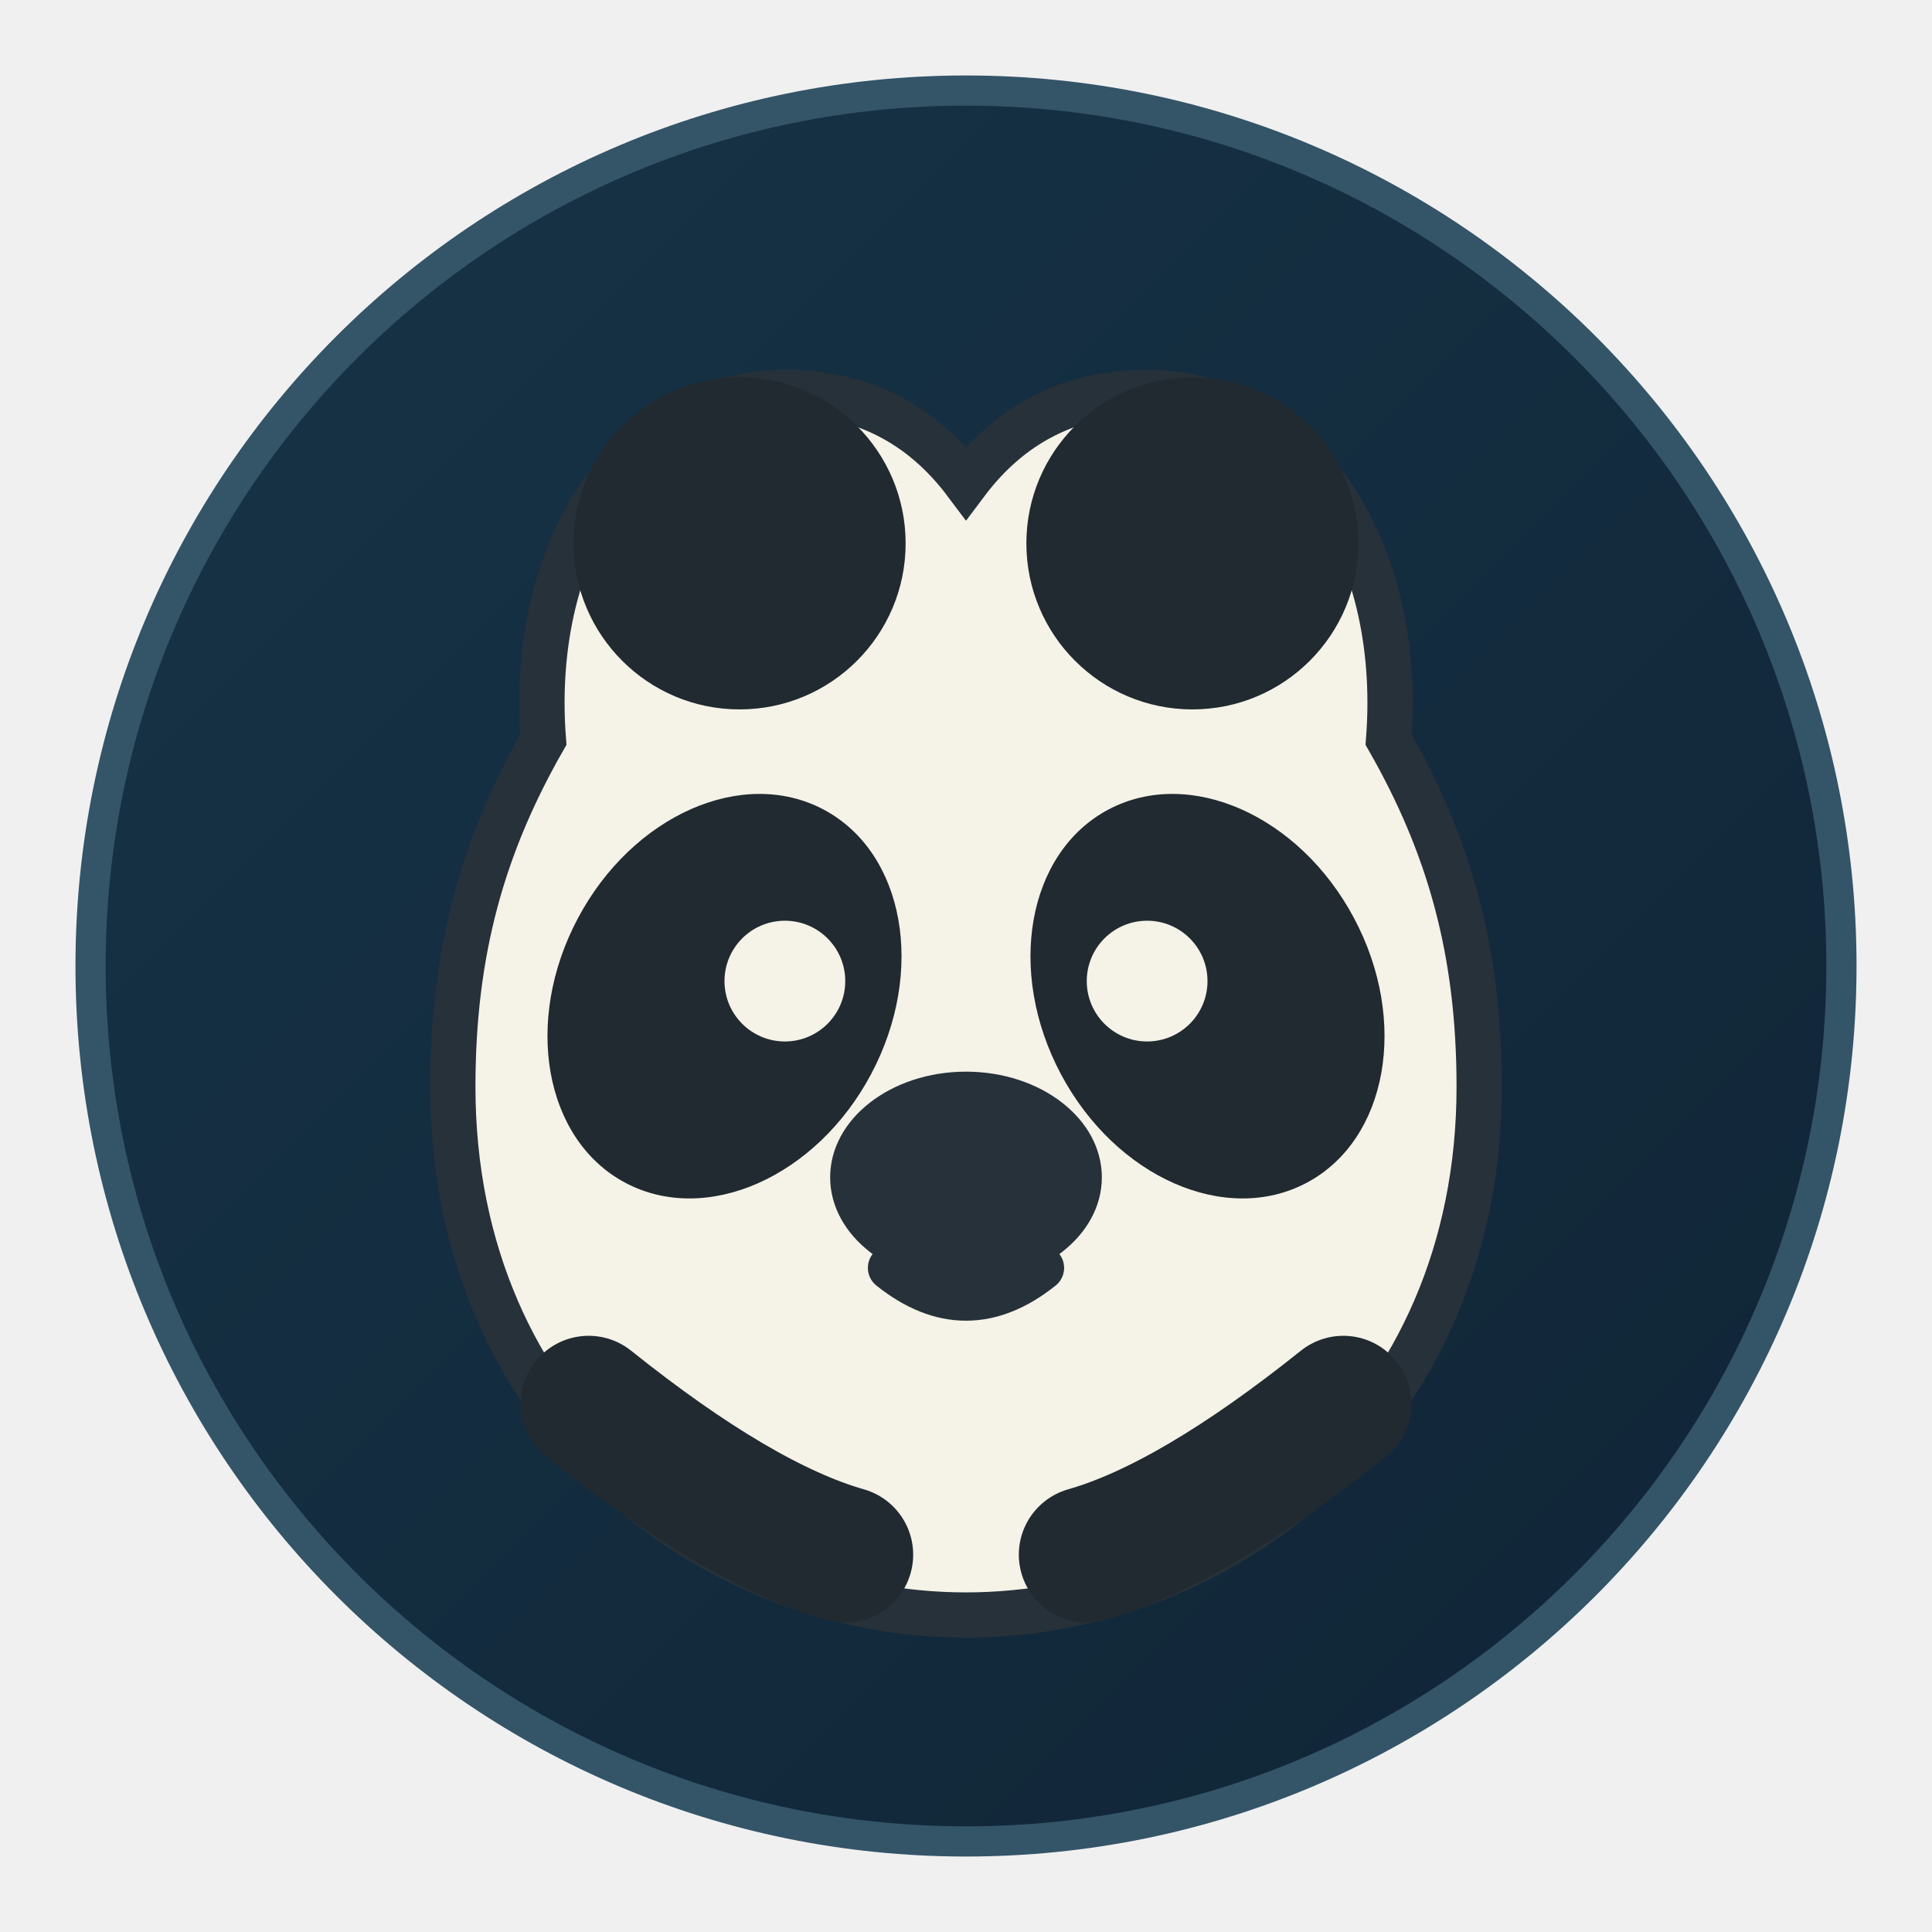
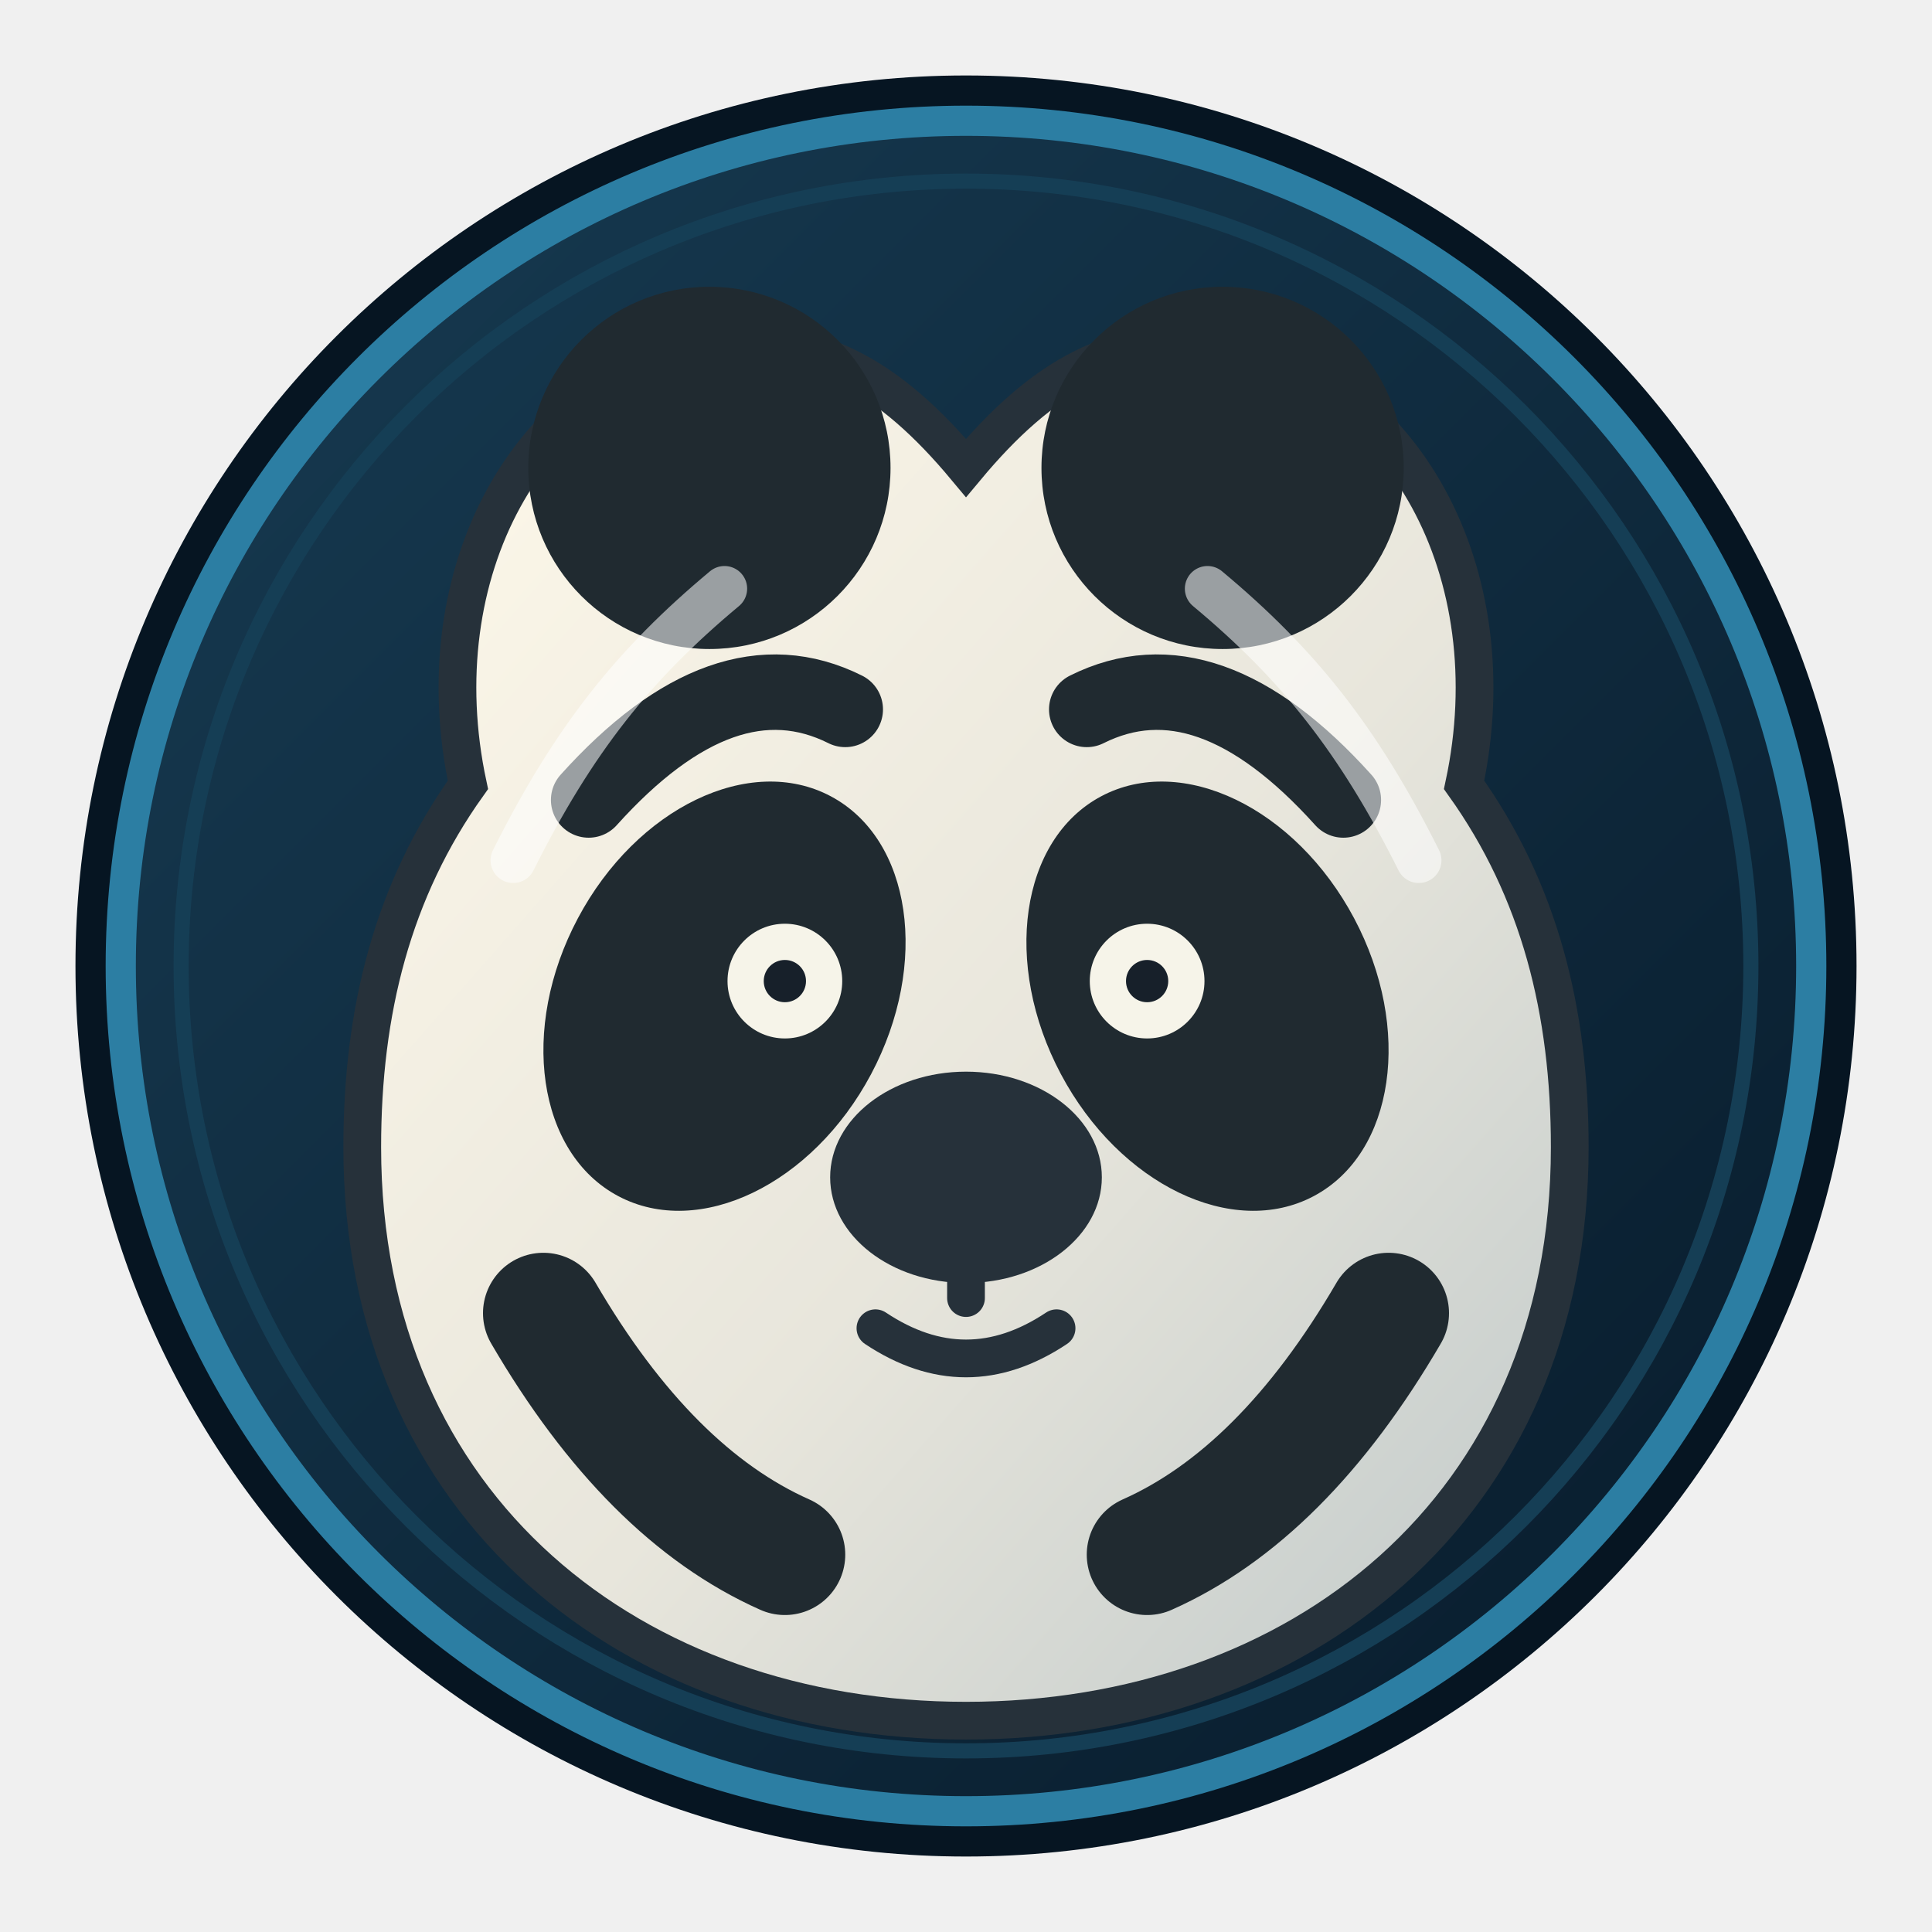
<svg xmlns="http://www.w3.org/2000/svg" width="128" height="128" viewBox="0 0 128 128">
  <defs>
    <linearGradient id="bg" x1="0" y1="0" x2="1" y2="1">
-       <stop offset="0" stop-color="#173347" />
-       <stop offset="1" stop-color="#102536" />
+       <stop stop-color="#173B52" />
+       <stop offset="1" stop-color="#081B2B" />
+     </linearGradient>
+     <linearGradient id="fur" x1="0" y1="0" x2="1" y2="1">
+       <stop stop-color="#FFF9EA" />
+       <stop offset=".55" stop-color="#E8E6DC" />
+       <stop offset="1" stop-color="#BFC8C9" />
    </linearGradient>
  </defs>
-   <circle cx="64" cy="64" r="58" fill="url(#bg)" stroke="#345468" stroke-width="2" />
-   <path d="M36 49c-1-13 6-23 16-23 5 0 9 2 12 6 3-4 7-6 12-6 10 0 17 10 16 23 4 7 6 14 6 23 0 22-17 35-34 35S30 94 30 72c0-9 2-16 6-23Z" fill="#F5F2E8" stroke="#26313A" stroke-width="3" />
-   <circle cx="49" cy="36" r="11" fill="#202A30" />
-   <circle cx="79" cy="36" r="11" fill="#202A30" />
-   <ellipse cx="48" cy="66" rx="11" ry="14" transform="rotate(28 48 66)" fill="#202A30" />
-   <ellipse cx="80" cy="66" rx="11" ry="14" transform="rotate(-28 80 66)" fill="#202A30" />
-   <circle cx="52" cy="65" r="4" fill="#F5F2E8" />
-   <circle cx="76" cy="65" r="4" fill="#F5F2E8" />
+   <circle cx="64" cy="64" r="59" fill="#061522" />
+   <circle cx="64" cy="64" r="56" fill="url(#bg)" stroke="#2C7EA3" stroke-width="2" />
+   <circle cx="64" cy="64" r="52" fill="none" stroke="#153E55" stroke-width="1" />
+   <path d="M31 52c-3-14 4-27 16-29 7-1 12 2 17 8 5-6 10-9 17-8 12 2 19 15 16 29 5 7 7 15 7 24 0 24-18 38-40 38S24 100 24 76c0-9 2-17 7-24Z" fill="url(#fur)" stroke="#26313A" stroke-width="2.5" />
+   <circle cx="47" cy="31" r="12" fill="#202A30" />
+   <circle cx="81" cy="31" r="12" fill="#202A30" />
+   <path d="M39 53q9-10 17-6M89 53q-9-10-17-6" fill="none" stroke="#202A30" stroke-width="5" stroke-linecap="round" />
+   <ellipse cx="48" cy="66" rx="11" ry="15" transform="rotate(28 48 66)" fill="#202A30" />
+   <ellipse cx="80" cy="66" rx="11" ry="15" transform="rotate(-28 80 66)" fill="#202A30" />
+   <circle cx="52" cy="65" r="3.8" fill="#F6F4E9" />
+   <circle cx="76" cy="65" r="3.8" fill="#F6F4E9" />
+   <circle cx="52" cy="65" r="1.4" fill="#17202A" />
+   <circle cx="76" cy="65" r="1.4" fill="#17202A" />
  <ellipse cx="64" cy="78" rx="9" ry="7" fill="#26313A" />
-   <path d="M59 84q5 4 10 0" fill="none" stroke="#26313A" stroke-width="3" stroke-linecap="round" />
-   <path d="M39 93q10 8 17 10M89 93q-10 8-17 10" fill="none" stroke="#202A30" stroke-width="9" stroke-linecap="round" />
+   <path d="M64 83v3M58 88q6 4 12 0" fill="none" stroke="#26313A" stroke-width="2.5" stroke-linecap="round" />
+   <path d="M36 87q7 12 16 16M92 87q-7 12-16 16" fill="none" stroke="#202A30" stroke-width="8" stroke-linecap="round" />
+   <path d="M34 57c4-8 8-13 14-18M94 57c-4-8-8-13-14-18" fill="none" stroke="#FFFFFF" stroke-width="3" stroke-linecap="round" opacity=".55" />
</svg>
